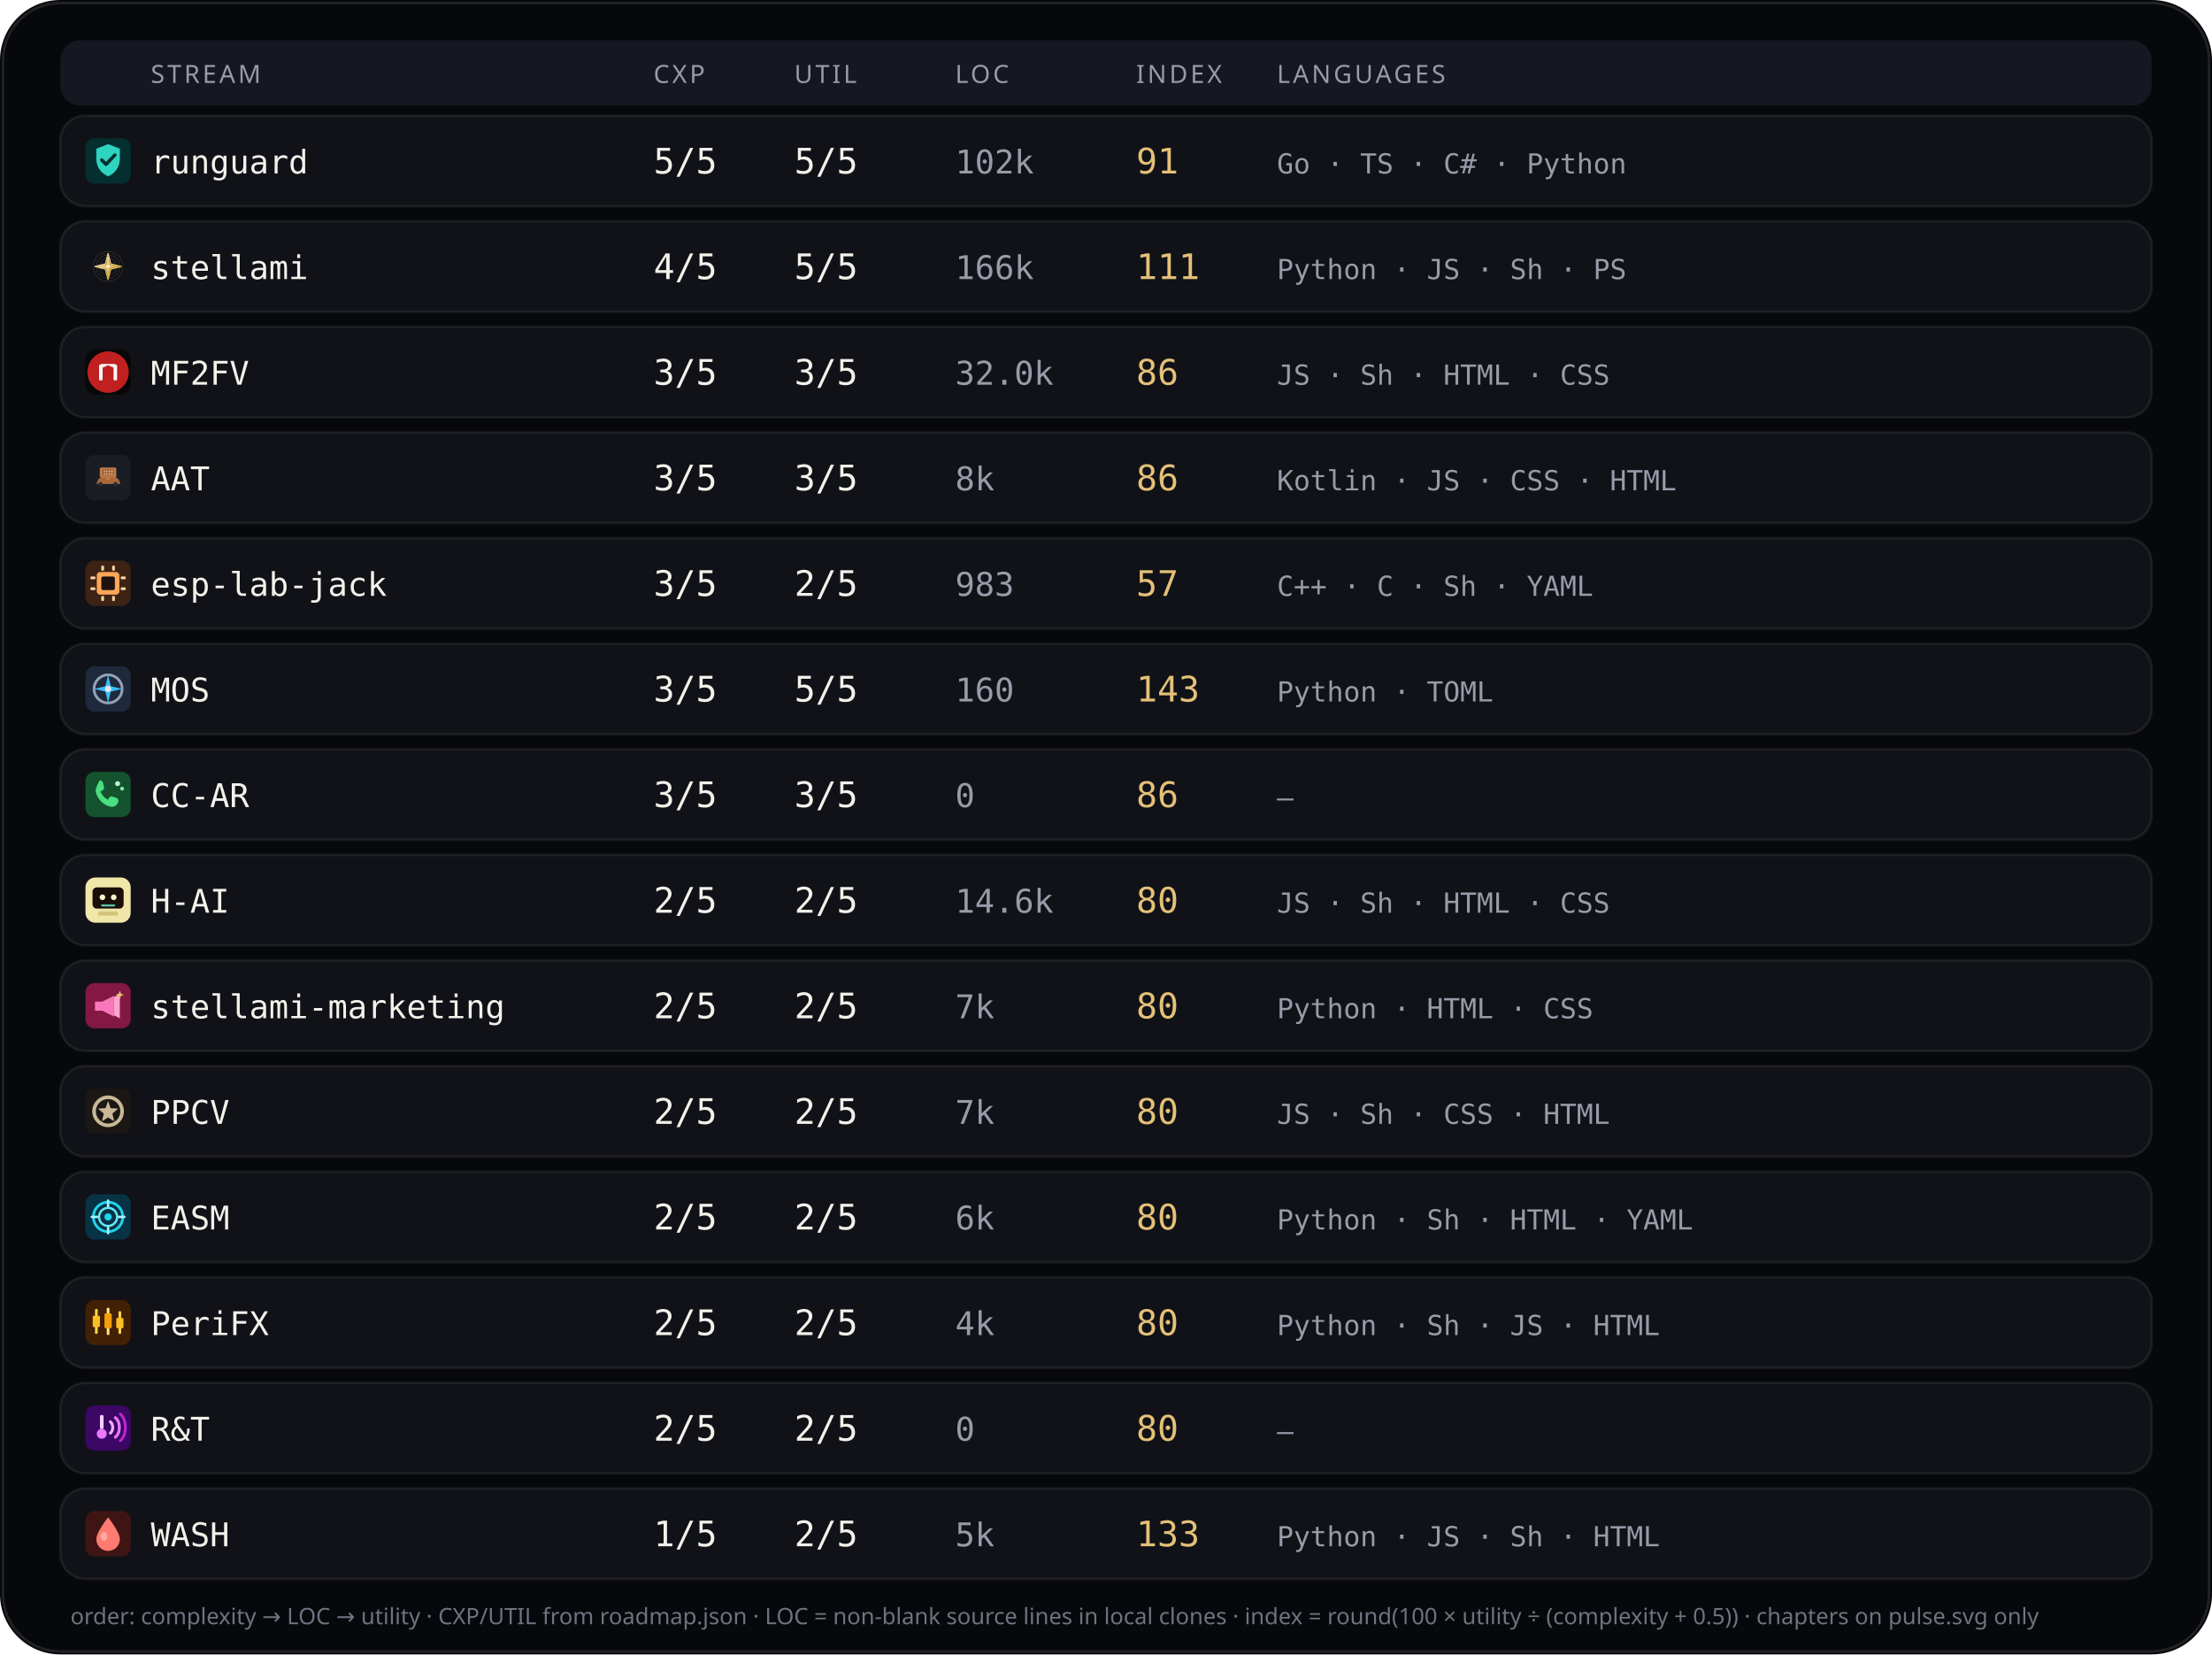
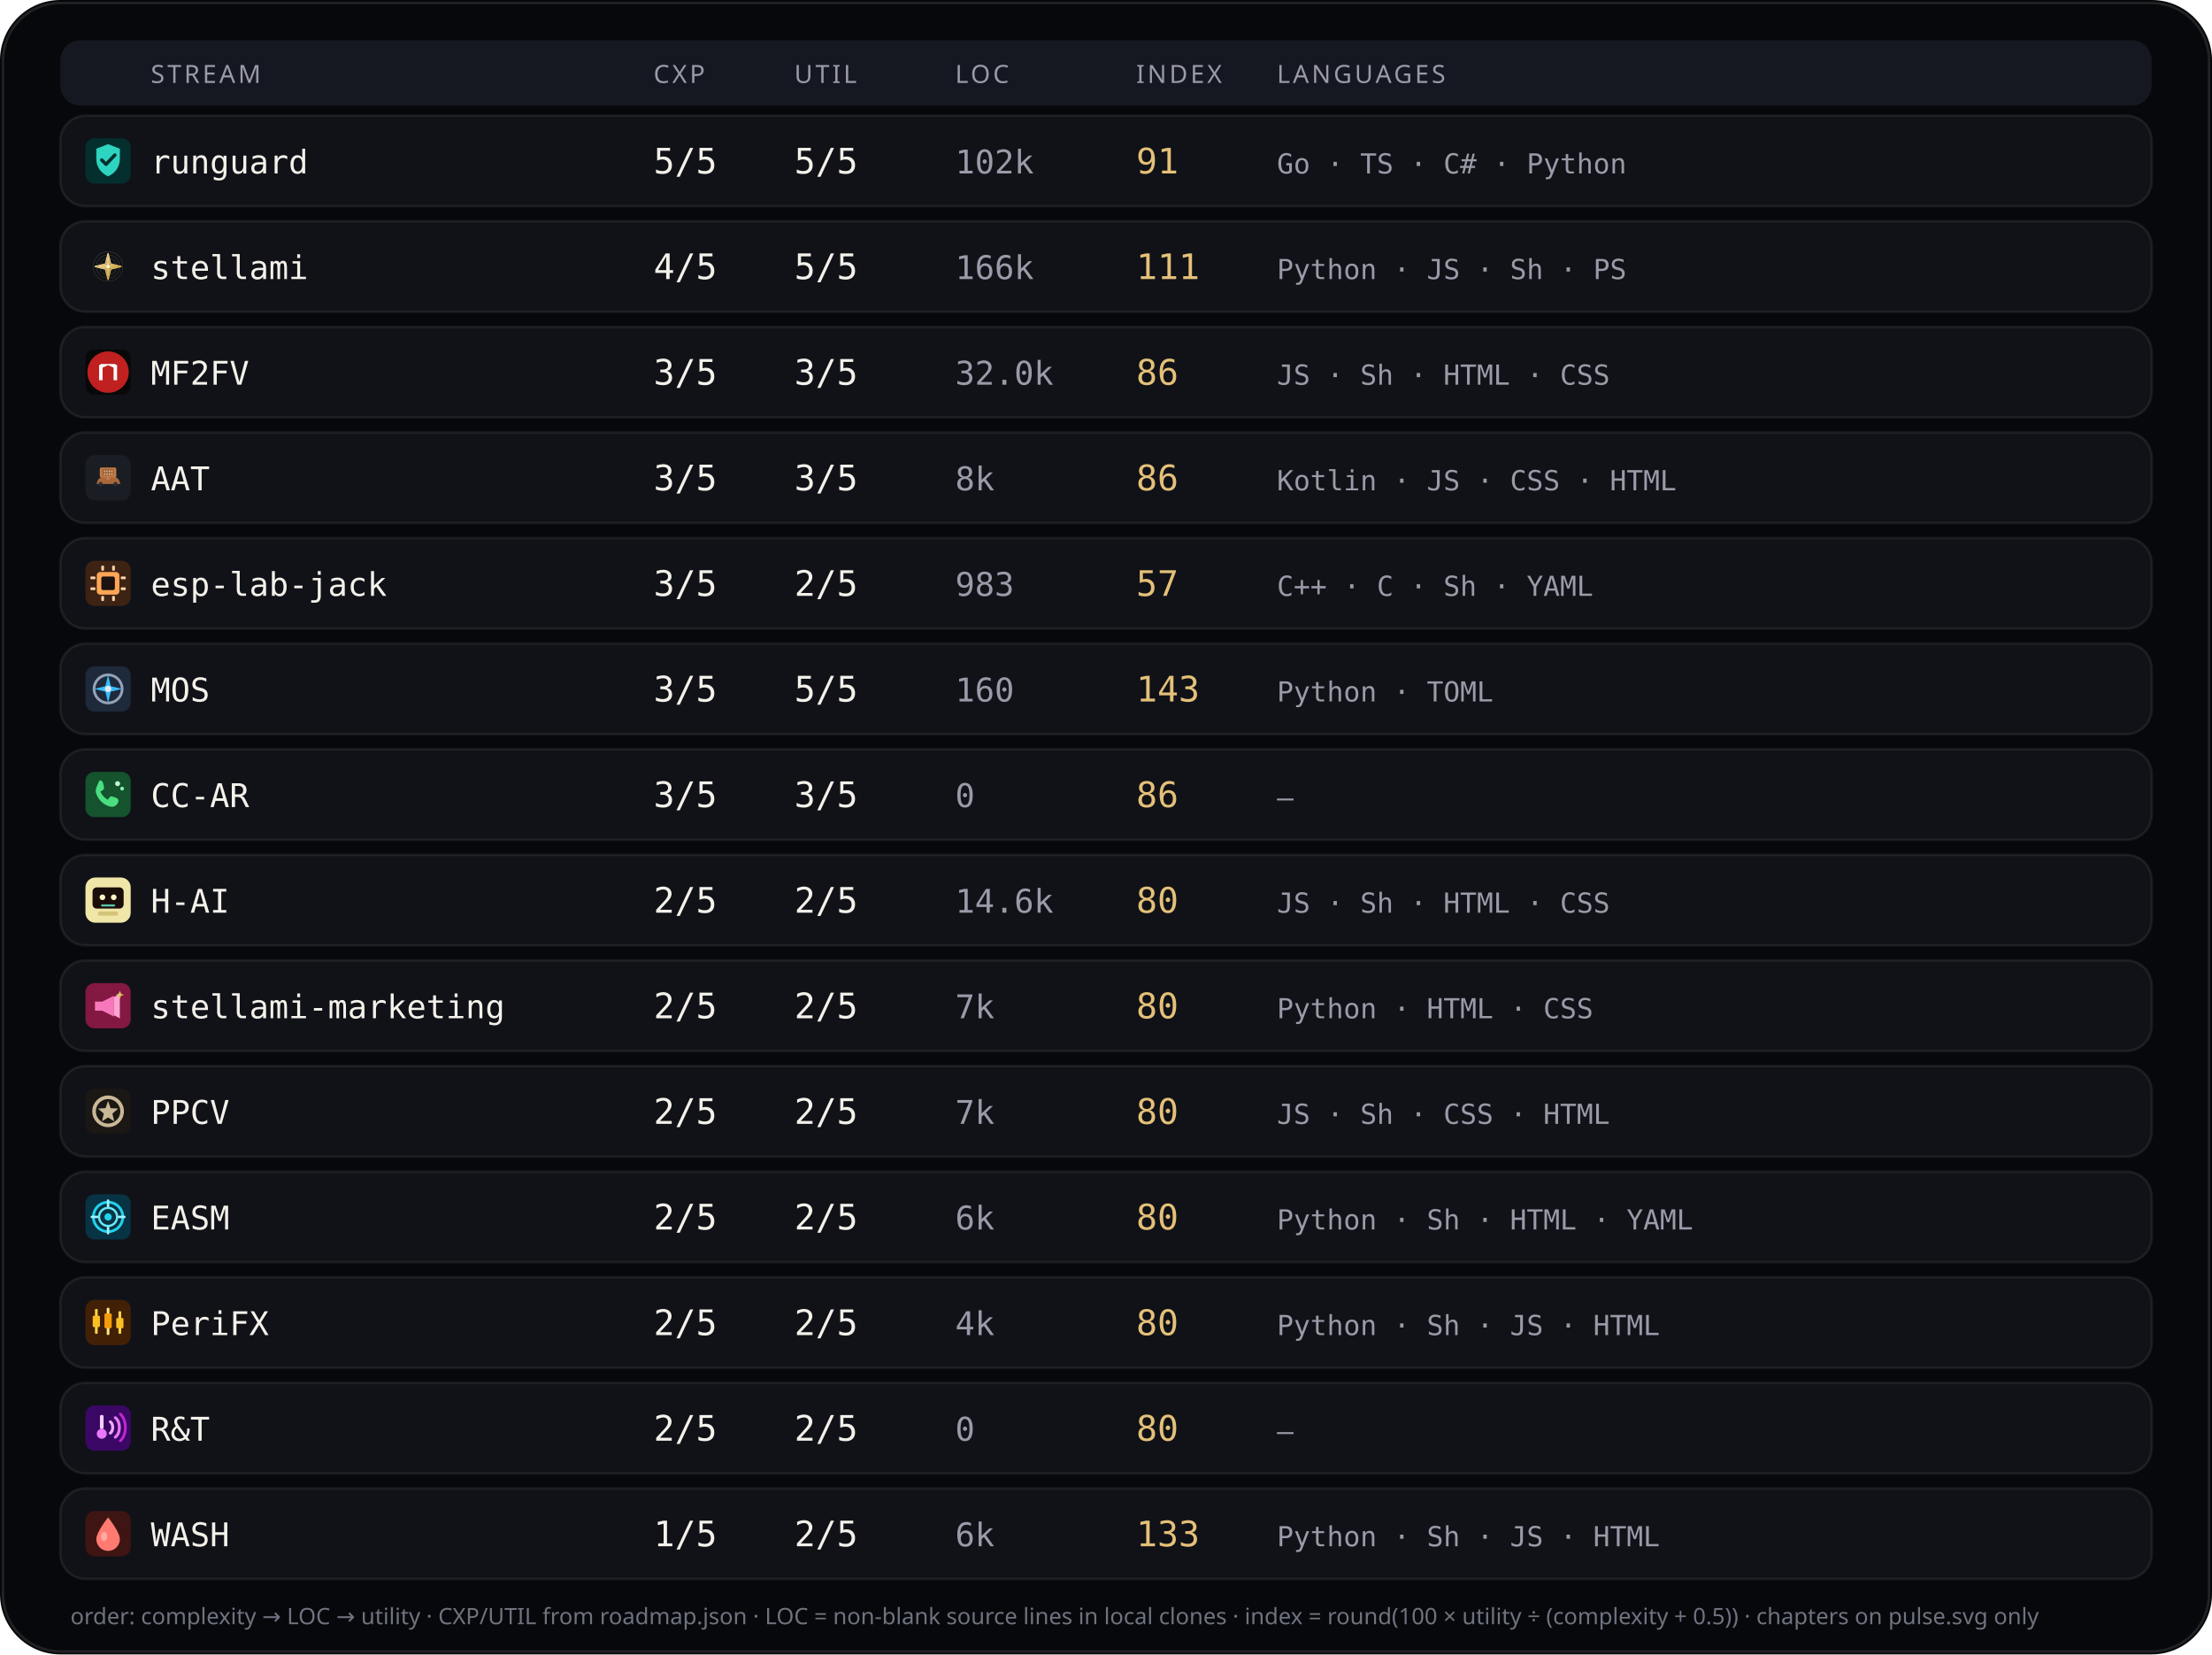
<svg xmlns="http://www.w3.org/2000/svg" viewBox="0 0 880 658" width="880" height="658" role="img" aria-label="Stream complexity utility languages">
  <rect width="880" height="658" rx="24" fill="#07080b" />
  <rect x="1.2" y="1.2" width="877.6" height="655.6" rx="22.8" fill="none" stroke="rgba(232,228,214,0.12)" />
  <rect x="24" y="16" width="832" height="26" rx="8" fill="#151820" />
  <text x="60" y="33" fill="#9a9aa8" font-size="10" font-family="ui-sans-serif, system-ui, sans-serif" letter-spacing="1.1">STREAM</text>
  <text x="260" y="33" fill="#9a9aa8" font-size="10" font-family="ui-sans-serif, system-ui, sans-serif" letter-spacing="1.1">CXP</text>
  <text x="316" y="33" fill="#9a9aa8" font-size="10" font-family="ui-sans-serif, system-ui, sans-serif" letter-spacing="1.1">UTIL</text>
  <text x="380" y="33" fill="#9a9aa8" font-size="10" font-family="ui-sans-serif, system-ui, sans-serif" letter-spacing="1.1">LOC</text>
  <text x="452" y="33" fill="#9a9aa8" font-size="10" font-family="ui-sans-serif, system-ui, sans-serif" letter-spacing="1.1">INDEX</text>
  <text x="508" y="33" fill="#9a9aa8" font-size="10" font-family="ui-sans-serif, system-ui, sans-serif" letter-spacing="1.1">LANGUAGES</text>
  <rect x="24" y="46" width="832" height="36" rx="10" fill="#101218" stroke="rgba(232,228,214,0.08)" />
  <g id="stream_logo_runguard" class="stream_logo" data-stream="runguard" transform="translate(34.0,55.0) scale(0.9)" opacity="1.0">
    <rect width="20" height="20" rx="4" fill="#042f2e" />
    <path fill="#2dd4bf" d="M10 2.6 L15.2 4.6 V9.2 C15.2 12.8 12.9 15.6 10 16.8 C7.1 15.6 4.8 12.8 4.8 9.2 V4.6 Z" />
    <path fill="none" stroke="#042f2e" stroke-width="1.5" stroke-linecap="round" stroke-linejoin="round" d="M7.2 9.6 L9.1 11.5 L13 7.4" />
  </g>
  <use class="stream_logo" data-stream="runguard" href="#stream_logo_runguard" x="34.0" y="55.0" width="18" height="18" opacity="0" />
  <text x="60" y="69" fill="#f4f1ea" font-size="13" font-family="ui-monospace, SFMono-Regular, monospace">runguard</text>
  <text x="260" y="69" fill="#f4f1ea" font-size="14" font-family="ui-monospace, SFMono-Regular, monospace">5/5</text>
  <text x="316" y="69" fill="#f4f1ea" font-size="14" font-family="ui-monospace, SFMono-Regular, monospace">5/5</text>
  <text x="380" y="69" fill="#9a9aa8" font-size="13" font-family="ui-monospace, SFMono-Regular, monospace">102k</text>
  <text x="452" y="69" fill="#e4c078" font-size="14" font-family="ui-monospace, SFMono-Regular, monospace">91</text>
  <text x="508" y="69" fill="#9a9aa8" font-size="11" font-family="ui-monospace, SFMono-Regular, monospace">Go · TS · C# · Python</text>
  <rect x="24" y="88" width="832" height="36" rx="10" fill="#101218" stroke="rgba(232,228,214,0.08)" />
  <g id="stream_logo_stellami" class="stream_logo" data-stream="stellami" transform="translate(34.0,97.0) scale(0.9)" opacity="1.0">
    <g transform="translate(-0 -0) scale(0.0390625 0.0390625)">
      <defs>
        <linearGradient id="stream_logo_stellami-gold" x1="0%" y1="0%" x2="100%" y2="100%">
          <stop offset="0%" stop-color="#f5e6a8" />
          <stop offset="45%" stop-color="#e8c57a" />
          <stop offset="100%" stop-color="#c9a227" />
        </linearGradient>
        <filter id="stream_logo_stellami-glow" x="-40%" y="-40%" width="180%" height="180%">
          <feGaussianBlur stdDeviation="6" result="b" />
          <feMerge>
            <feMergeNode in="b" />
            <feMergeNode in="SourceGraphic" />
          </feMerge>
        </filter>
      </defs>
      <g fill="none" stroke="url(#stream_logo_stellami-gold)" stroke-width="2.2" opacity=".55">
        <circle cx="256" cy="256" r="168" />
        <circle cx="256" cy="256" r="132" />
        <circle cx="256" cy="256" r="96" />
      </g>
      <g stroke="url(#stream_logo_stellami-gold)" stroke-width="1.4" opacity=".35">
        <line x1="256" y1="88" x2="256" y2="424" />
        <line x1="88" y1="256" x2="424" y2="256" />
      </g>
      <g filter="url(#stream_logo_stellami-glow)" stroke="url(#stream_logo_stellami-gold)" stroke-width="10" stroke-linecap="round" stroke-linejoin="round">
        <path d="M256 108 L286 226 L404 256 L286 286 L256 404 L226 286 L108 256 L226 226 Z" fill="none" />
        <path d="M256 148 L272 236 L360 256 L272 276 L256 364 L240 276 L152 256 L240 236 Z" fill="url(#stream_logo_stellami-gold)" opacity=".92" />
      </g>
      <circle cx="256" cy="256" r="18" fill="#fff8e8" opacity=".95" />
    </g>
  </g>
  <use class="stream_logo" data-stream="stellami" href="#stream_logo_stellami" x="34.0" y="97.0" width="18" height="18" opacity="0" />
  <text x="60" y="111" fill="#f4f1ea" font-size="13" font-family="ui-monospace, SFMono-Regular, monospace">stellami</text>
  <text x="260" y="111" fill="#f4f1ea" font-size="14" font-family="ui-monospace, SFMono-Regular, monospace">4/5</text>
  <text x="316" y="111" fill="#f4f1ea" font-size="14" font-family="ui-monospace, SFMono-Regular, monospace">5/5</text>
  <text x="380" y="111" fill="#9a9aa8" font-size="13" font-family="ui-monospace, SFMono-Regular, monospace">166k</text>
  <text x="452" y="111" fill="#e4c078" font-size="14" font-family="ui-monospace, SFMono-Regular, monospace">111</text>
  <text x="508" y="111" fill="#9a9aa8" font-size="11" font-family="ui-monospace, SFMono-Regular, monospace">Python · JS · Sh · PS</text>
  <rect x="24" y="130" width="832" height="36" rx="10" fill="#101218" stroke="rgba(232,228,214,0.08)" />
  <g id="stream_logo_mf2fv" class="stream_logo" data-stream="mf2fv" transform="translate(34.0,139.0) scale(0.9)" opacity="1.0">
    <rect width="20" height="20" rx="4" fill="#080808" />
    <circle cx="10" cy="10" r="9.15" fill="#c02020" />
    <path fill="#f8f8f8" d="M 6.016 13.594 L 6.016 6.953 L 7.031 6.406 L 12.969 6.406 L 13.984 6.953 L 13.984 13.594 L 12.422 13.594 L 12.422 8.008 L 10.000 6.953 L 7.578 8.008 L 7.578 13.594 Z" />
  </g>
  <use class="stream_logo" data-stream="mf2fv" href="#stream_logo_mf2fv" x="34.0" y="139.0" width="18" height="18" opacity="0" />
  <text x="60" y="153" fill="#f4f1ea" font-size="13" font-family="ui-monospace, SFMono-Regular, monospace">MF2FV</text>
  <text x="260" y="153" fill="#f4f1ea" font-size="14" font-family="ui-monospace, SFMono-Regular, monospace">3/5</text>
  <text x="316" y="153" fill="#f4f1ea" font-size="14" font-family="ui-monospace, SFMono-Regular, monospace">3/5</text>
  <text x="380" y="153" fill="#9a9aa8" font-size="13" font-family="ui-monospace, SFMono-Regular, monospace">32.0k</text>
  <text x="452" y="153" fill="#e4c078" font-size="14" font-family="ui-monospace, SFMono-Regular, monospace">86</text>
  <text x="508" y="153" fill="#9a9aa8" font-size="11" font-family="ui-monospace, SFMono-Regular, monospace">JS · Sh · HTML · CSS</text>
  <rect x="24" y="172" width="832" height="36" rx="10" fill="#101218" stroke="rgba(232,228,214,0.08)" />
  <g id="stream_logo_aat" class="stream_logo" data-stream="aat" transform="translate(34.0,181.0) scale(0.9)" opacity="1.0">
    <rect width="20" height="20" rx="4" fill="#1A1D23" />
    <g transform="translate(0.15 0.4) scale(0.182)">
      <path fill="#A8683A" d="M28,62 C30,54 38,50 48,49 L62,49 C72,50 80,54 82,62 L84,68 L26,68 Z" />
      <path fill="#8F5830" d="M40,50 L46,42 L60,42 L66,50 Z" />
      <path fill="#2A2E36" d="M36,68m-5,0a5,5 0,1,1 10,0a5,5 0,1,1 -10,0" />
      <path fill="#2A2E36" d="M72,68m-5,0a5,5 0,1,1 10,0a5,5 0,1,1 -10,0" />
      <path fill="#C47B4A" d="M38,28 L70,28 Q74,28 74,32 L74,48 Q74,52 70,52 L38,52 Q34,52 34,48 L34,32 Q34,28 38,28 Z" />
      <path fill="#9A5F35" d="M40,32h28v16H40z" />
      <path fill="#E8C4A0" d="M44,35h3v4h-3z" />
      <path fill="#E8C4A0" d="M50,35h3v4h-3z" />
      <path fill="#E8C4A0" d="M56,35h3v4h-3z" />
      <path fill="#E8C4A0" d="M62,35h3v4h-3z" />
      <path fill="#E8C4A0" d="M44,42h3v4h-3z" />
      <path fill="#E8C4A0" d="M50,42h3v4h-3z" />
      <path fill="#E8C4A0" d="M56,42h3v4h-3z" />
      <path fill="#E8C4A0" d="M62,42h3v4h-3z" />
      <path fill="#C47B4A" d="M50,52h8v6h-8z" />
    </g>
  </g>
  <use class="stream_logo" data-stream="aat" href="#stream_logo_aat" x="34.0" y="181.0" width="18" height="18" opacity="0" />
  <text x="60" y="195" fill="#f4f1ea" font-size="13" font-family="ui-monospace, SFMono-Regular, monospace">AAT</text>
  <text x="260" y="195" fill="#f4f1ea" font-size="14" font-family="ui-monospace, SFMono-Regular, monospace">3/5</text>
  <text x="316" y="195" fill="#f4f1ea" font-size="14" font-family="ui-monospace, SFMono-Regular, monospace">3/5</text>
  <text x="380" y="195" fill="#9a9aa8" font-size="13" font-family="ui-monospace, SFMono-Regular, monospace">8k</text>
  <text x="452" y="195" fill="#e4c078" font-size="14" font-family="ui-monospace, SFMono-Regular, monospace">86</text>
  <text x="508" y="195" fill="#9a9aa8" font-size="11" font-family="ui-monospace, SFMono-Regular, monospace">Kotlin · JS · CSS · HTML</text>
  <rect x="24" y="214" width="832" height="36" rx="10" fill="#101218" stroke="rgba(232,228,214,0.08)" />
  <g id="stream_logo_esp-lab-jack" class="stream_logo" data-stream="esp-lab-jack" transform="translate(34.0,223.0) scale(0.9)" opacity="1.0">
    <rect width="20" height="20" rx="4" fill="#3d2314" />
    <rect x="5" y="5" width="10" height="10" rx="1.5" fill="#ffa657" />
    <rect x="7" y="7" width="6" height="6" rx="0.8" fill="#1c1210" />
    <rect x="2.2" y="7" width="2.2" height="1.2" rx="0.3" fill="#ffd4a8" />
    <rect x="2.2" y="11.8" width="2.2" height="1.2" rx="0.3" fill="#ffd4a8" />
    <rect x="15.6" y="7" width="2.2" height="1.2" rx="0.3" fill="#ffd4a8" />
    <rect x="15.6" y="11.8" width="2.2" height="1.2" rx="0.3" fill="#ffd4a8" />
    <rect x="7" y="2.2" width="1.2" height="2.2" rx="0.3" fill="#ffd4a8" />
    <rect x="11.8" y="2.2" width="1.2" height="2.2" rx="0.3" fill="#ffd4a8" />
    <rect x="7" y="15.6" width="1.2" height="2.2" rx="0.3" fill="#ffd4a8" />
    <rect x="11.8" y="15.6" width="1.2" height="2.2" rx="0.3" fill="#ffd4a8" />
  </g>
  <use class="stream_logo" data-stream="esp-lab-jack" href="#stream_logo_esp-lab-jack" x="34.0" y="223.0" width="18" height="18" opacity="0" />
  <text x="60" y="237" fill="#f4f1ea" font-size="13" font-family="ui-monospace, SFMono-Regular, monospace">esp-lab-jack</text>
  <text x="260" y="237" fill="#f4f1ea" font-size="14" font-family="ui-monospace, SFMono-Regular, monospace">3/5</text>
  <text x="316" y="237" fill="#f4f1ea" font-size="14" font-family="ui-monospace, SFMono-Regular, monospace">2/5</text>
  <text x="380" y="237" fill="#9a9aa8" font-size="13" font-family="ui-monospace, SFMono-Regular, monospace">983</text>
  <text x="452" y="237" fill="#e4c078" font-size="14" font-family="ui-monospace, SFMono-Regular, monospace">57</text>
  <text x="508" y="237" fill="#9a9aa8" font-size="11" font-family="ui-monospace, SFMono-Regular, monospace">C++ · C · Sh · YAML</text>
  <rect x="24" y="256" width="832" height="36" rx="10" fill="#101218" stroke="rgba(232,228,214,0.08)" />
  <g id="stream_logo_mos" class="stream_logo" data-stream="mos" transform="translate(34.0,265.0) scale(0.9)" opacity="1.0">
    <rect width="20" height="20" rx="4" fill="#1e293b" />
    <circle cx="10" cy="10" r="6.2" fill="none" stroke="#94a3b8" stroke-width="1.2" />
    <path d="M10 3.8 L11.2 8.8 L16.2 10 L11.2 11.2 L10 16.2 L8.8 11.2 L3.8 10 L8.8 8.8 Z" fill="#38bdf8" />
    <circle cx="10" cy="10" r="1.4" fill="#e2e8f0" />
  </g>
  <use class="stream_logo" data-stream="mos" href="#stream_logo_mos" x="34.0" y="265.0" width="18" height="18" opacity="0" />
  <text x="60" y="279" fill="#f4f1ea" font-size="13" font-family="ui-monospace, SFMono-Regular, monospace">MOS</text>
  <text x="260" y="279" fill="#f4f1ea" font-size="14" font-family="ui-monospace, SFMono-Regular, monospace">3/5</text>
  <text x="316" y="279" fill="#f4f1ea" font-size="14" font-family="ui-monospace, SFMono-Regular, monospace">5/5</text>
  <text x="380" y="279" fill="#9a9aa8" font-size="13" font-family="ui-monospace, SFMono-Regular, monospace">160</text>
  <text x="452" y="279" fill="#e4c078" font-size="14" font-family="ui-monospace, SFMono-Regular, monospace">143</text>
  <text x="508" y="279" fill="#9a9aa8" font-size="11" font-family="ui-monospace, SFMono-Regular, monospace">Python · TOML</text>
  <rect x="24" y="298" width="832" height="36" rx="10" fill="#101218" stroke="rgba(232,228,214,0.08)" />
  <g id="stream_logo_cc-ar" class="stream_logo" data-stream="cc-ar" transform="translate(34.0,307.0) scale(0.9)" opacity="1.0">
    <rect width="20" height="20" rx="4" fill="#14532d" />
    <path fill="#4ade80" d="M6.2 3.8 C7 3.6 7.6 4.2 7.8 5 L8.2 6.8 C8.3 7.4 8.1 7.8 7.6 8.1 L6.6 8.7 C7.2 10.2 8.4 11.5 9.9 12.3 L10.6 11.3 C10.9 10.8 11.4 10.7 11.9 10.9 L13.7 11.5 C14.4 11.8 14.8 12.5 14.5 13.3 C14.1 14.6 12.8 15.6 11.3 15.4 C8.2 14.9 5.4 12.2 4.6 9.1 C4.3 7.6 5.1 6.1 6.2 3.8 Z" />
    <circle cx="14.2" cy="5.2" r="1.1" fill="#bbf7d0" />
    <circle cx="16.2" cy="7.4" r="0.85" fill="#86efac" />
  </g>
  <use class="stream_logo" data-stream="cc-ar" href="#stream_logo_cc-ar" x="34.0" y="307.0" width="18" height="18" opacity="0" />
  <text x="60" y="321" fill="#f4f1ea" font-size="13" font-family="ui-monospace, SFMono-Regular, monospace">CC-AR</text>
  <text x="260" y="321" fill="#f4f1ea" font-size="14" font-family="ui-monospace, SFMono-Regular, monospace">3/5</text>
  <text x="316" y="321" fill="#f4f1ea" font-size="14" font-family="ui-monospace, SFMono-Regular, monospace">3/5</text>
  <text x="380" y="321" fill="#9a9aa8" font-size="13" font-family="ui-monospace, SFMono-Regular, monospace">0</text>
  <text x="452" y="321" fill="#e4c078" font-size="14" font-family="ui-monospace, SFMono-Regular, monospace">86</text>
  <text x="508" y="321" fill="#9a9aa8" font-size="11" font-family="ui-monospace, SFMono-Regular, monospace">—</text>
  <rect x="24" y="340" width="832" height="36" rx="10" fill="#101218" stroke="rgba(232,228,214,0.08)" />
  <g id="stream_logo_ccdpc" class="stream_logo" data-stream="ccdpc" transform="translate(34.0,349.0) scale(0.9)" opacity="1.0">
    <g transform="translate(-0 -0) scale(0.3125 0.3125)">
      <rect width="64" height="64" rx="14" fill="#f0e6a8" />
      <rect x="10" y="14" width="44" height="30" rx="6" fill="#1a0e0a" />
      <circle cx="24" cy="28" r="4" fill="#fff6c8" />
      <circle cx="40" cy="28" r="4" fill="#fff6c8" />
      <rect x="22" y="38" width="20" height="3" rx="1.5" fill="#5bc4a8" />
      <rect x="18" y="48" width="28" height="6" rx="2" fill="#d4c478" />
    </g>
  </g>
  <use class="stream_logo" data-stream="ccdpc" href="#stream_logo_ccdpc" x="34.0" y="349.0" width="18" height="18" opacity="0" />
  <text x="60" y="363" fill="#f4f1ea" font-size="13" font-family="ui-monospace, SFMono-Regular, monospace">H-AI</text>
  <text x="260" y="363" fill="#f4f1ea" font-size="14" font-family="ui-monospace, SFMono-Regular, monospace">2/5</text>
  <text x="316" y="363" fill="#f4f1ea" font-size="14" font-family="ui-monospace, SFMono-Regular, monospace">2/5</text>
  <text x="380" y="363" fill="#9a9aa8" font-size="13" font-family="ui-monospace, SFMono-Regular, monospace">14.6k</text>
  <text x="452" y="363" fill="#e4c078" font-size="14" font-family="ui-monospace, SFMono-Regular, monospace">80</text>
  <text x="508" y="363" fill="#9a9aa8" font-size="11" font-family="ui-monospace, SFMono-Regular, monospace">JS · Sh · HTML · CSS</text>
  <rect x="24" y="382" width="832" height="36" rx="10" fill="#101218" stroke="rgba(232,228,214,0.08)" />
  <g id="stream_logo_stellami-marketing" class="stream_logo" data-stream="stellami-marketing" transform="translate(34.0,391.0) scale(0.9)" opacity="1.0">
    <defs>
      <linearGradient id="stream_logo_stellami-marketing-smkt-gold" x1="0%" y1="0%" x2="100%" y2="100%">
        <stop offset="0%" stop-color="#f5e6a8" />
        <stop offset="100%" stop-color="#c9a227" />
      </linearGradient>
    </defs>
    <rect width="20" height="20" rx="4" fill="#831843" />
    <path fill="#f778ba" d="M4.2 8.2h3.2l5.2-2.6v9.2l-5.2-2.6H4.2z" />
    <path fill="#fda4d0" d="M12.6 6.2l2.6-1.4v10.8l-2.6-1.4z" />
    <path fill="url(#stream_logo_stellami-marketing-smkt-gold)" d="M15.2 3.4 L15.7 4.7 L17 5.2 L15.7 5.7 L15.2 7 L14.7 5.7 L13.4 5.2 L14.7 4.7 Z" />
  </g>
  <use class="stream_logo" data-stream="stellami-marketing" href="#stream_logo_stellami-marketing" x="34.0" y="391.0" width="18" height="18" opacity="0" />
  <text x="60" y="405" fill="#f4f1ea" font-size="13" font-family="ui-monospace, SFMono-Regular, monospace">stellami-marketing</text>
  <text x="260" y="405" fill="#f4f1ea" font-size="14" font-family="ui-monospace, SFMono-Regular, monospace">2/5</text>
  <text x="316" y="405" fill="#f4f1ea" font-size="14" font-family="ui-monospace, SFMono-Regular, monospace">2/5</text>
  <text x="380" y="405" fill="#9a9aa8" font-size="13" font-family="ui-monospace, SFMono-Regular, monospace">7k</text>
  <text x="452" y="405" fill="#e4c078" font-size="14" font-family="ui-monospace, SFMono-Regular, monospace">80</text>
  <text x="508" y="405" fill="#9a9aa8" font-size="11" font-family="ui-monospace, SFMono-Regular, monospace">Python · HTML · CSS</text>
  <rect x="24" y="424" width="832" height="36" rx="10" fill="#101218" stroke="rgba(232,228,214,0.08)" />
  <g id="stream_logo_ppcv" class="stream_logo" data-stream="ppcv" transform="translate(34.0,433.0) scale(0.9)" opacity="1.0">
    <rect width="20" height="20" rx="4" fill="#1a1714" />
    <circle cx="10" cy="10" r="6.2" fill="none" stroke="#c9b896" stroke-width="1.6" />
    <path fill="#c9b896" d="M10 5.4 L11.1 8.6 L14.5 8.8 L11.9 11 L12.7 14.4 L10 12.7 L7.3 14.4 L8.1 11 L5.5 8.8 L8.9 8.6 Z" />
  </g>
  <use class="stream_logo" data-stream="ppcv" href="#stream_logo_ppcv" x="34.0" y="433.0" width="18" height="18" opacity="0" />
  <text x="60" y="447" fill="#f4f1ea" font-size="13" font-family="ui-monospace, SFMono-Regular, monospace">PPCV</text>
  <text x="260" y="447" fill="#f4f1ea" font-size="14" font-family="ui-monospace, SFMono-Regular, monospace">2/5</text>
  <text x="316" y="447" fill="#f4f1ea" font-size="14" font-family="ui-monospace, SFMono-Regular, monospace">2/5</text>
  <text x="380" y="447" fill="#9a9aa8" font-size="13" font-family="ui-monospace, SFMono-Regular, monospace">7k</text>
  <text x="452" y="447" fill="#e4c078" font-size="14" font-family="ui-monospace, SFMono-Regular, monospace">80</text>
  <text x="508" y="447" fill="#9a9aa8" font-size="11" font-family="ui-monospace, SFMono-Regular, monospace">JS · Sh · CSS · HTML</text>
  <rect x="24" y="466" width="832" height="36" rx="10" fill="#101218" stroke="rgba(232,228,214,0.08)" />
  <g id="stream_logo_easm" class="stream_logo" data-stream="easm" transform="translate(34.0,475.0) scale(0.9)" opacity="1.0">
    <rect width="20" height="20" rx="4" fill="#083344" />
    <circle cx="10" cy="10" r="6.5" fill="none" stroke="#22d3ee" stroke-width="1.2" />
    <circle cx="10" cy="10" r="4" fill="none" stroke="#67e8f9" stroke-width="1" />
    <circle cx="10" cy="10" r="1.6" fill="#22d3ee" />
    <path d="M10 2.8 V5.2 M10 14.8 V17.2 M2.8 10 H5.2 M14.8 10 H17.2" stroke="#a5f3fc" stroke-width="1.1" stroke-linecap="round" />
  </g>
  <use class="stream_logo" data-stream="easm" href="#stream_logo_easm" x="34.0" y="475.0" width="18" height="18" opacity="0" />
  <text x="60" y="489" fill="#f4f1ea" font-size="13" font-family="ui-monospace, SFMono-Regular, monospace">EASM</text>
  <text x="260" y="489" fill="#f4f1ea" font-size="14" font-family="ui-monospace, SFMono-Regular, monospace">2/5</text>
  <text x="316" y="489" fill="#f4f1ea" font-size="14" font-family="ui-monospace, SFMono-Regular, monospace">2/5</text>
  <text x="380" y="489" fill="#9a9aa8" font-size="13" font-family="ui-monospace, SFMono-Regular, monospace">6k</text>
  <text x="452" y="489" fill="#e4c078" font-size="14" font-family="ui-monospace, SFMono-Regular, monospace">80</text>
  <text x="508" y="489" fill="#9a9aa8" font-size="11" font-family="ui-monospace, SFMono-Regular, monospace">Python · Sh · HTML · YAML</text>
  <rect x="24" y="508" width="832" height="36" rx="10" fill="#101218" stroke="rgba(232,228,214,0.08)" />
  <g id="stream_logo_peri" class="stream_logo" data-stream="peri" transform="translate(34.0,517.0) scale(0.9)" opacity="1.0">
    <rect width="20" height="20" rx="4" fill="#422006" />
    <rect x="4.2" y="4" width="1.2" height="11" rx="0.4" fill="#fcd34d" />
    <rect x="3.2" y="7" width="3.2" height="5" rx="0.5" fill="#fbbf24" />
    <rect x="9.4" y="3.5" width="1.2" height="12" rx="0.4" fill="#fde68a" />
    <rect x="8.4" y="6" width="3.2" height="6.5" rx="0.5" fill="#f59e0b" />
    <rect x="14.6" y="5" width="1.2" height="10" rx="0.4" fill="#fcd34d" />
    <rect x="13.6" y="8" width="3.2" height="4.5" rx="0.5" fill="#fbbf24" />
  </g>
  <use class="stream_logo" data-stream="peri" href="#stream_logo_peri" x="34.0" y="517.0" width="18" height="18" opacity="0" />
  <text x="60" y="531" fill="#f4f1ea" font-size="13" font-family="ui-monospace, SFMono-Regular, monospace">PeriFX</text>
  <text x="260" y="531" fill="#f4f1ea" font-size="14" font-family="ui-monospace, SFMono-Regular, monospace">2/5</text>
  <text x="316" y="531" fill="#f4f1ea" font-size="14" font-family="ui-monospace, SFMono-Regular, monospace">2/5</text>
  <text x="380" y="531" fill="#9a9aa8" font-size="13" font-family="ui-monospace, SFMono-Regular, monospace">4k</text>
  <text x="452" y="531" fill="#e4c078" font-size="14" font-family="ui-monospace, SFMono-Regular, monospace">80</text>
  <text x="508" y="531" fill="#9a9aa8" font-size="11" font-family="ui-monospace, SFMono-Regular, monospace">Python · Sh · JS · HTML</text>
  <rect x="24" y="550" width="832" height="36" rx="10" fill="#101218" stroke="rgba(232,228,214,0.08)" />
  <g id="stream_logo_rt" class="stream_logo" data-stream="rt" transform="translate(34.0,559.0) scale(0.9)" opacity="1.0">
    <rect width="20" height="20" rx="4" fill="#3b0764" />
    <circle cx="7.2" cy="12.5" r="2.2" fill="#e879f9" />
    <rect x="6.4" y="4.2" width="1.6" height="6.2" rx="0.6" fill="#f5d0fe" />
    <path d="M11 7.2 C12.4 8.2 12.4 11.2 11 12.2" fill="none" stroke="#f0abfc" stroke-width="1.3" stroke-linecap="round" />
    <path d="M13.2 5.4 C15.6 7.2 15.6 12.2 13.2 14" fill="none" stroke="#e879f9" stroke-width="1.3" stroke-linecap="round" />
    <path d="M15.4 3.8 C18.4 6.4 18.4 13 15.4 15.6" fill="none" stroke="#c026d3" stroke-width="1.2" stroke-linecap="round" />
  </g>
  <use class="stream_logo" data-stream="rt" href="#stream_logo_rt" x="34.0" y="559.0" width="18" height="18" opacity="0" />
  <text x="60" y="573" fill="#f4f1ea" font-size="13" font-family="ui-monospace, SFMono-Regular, monospace">R&amp;T</text>
  <text x="260" y="573" fill="#f4f1ea" font-size="14" font-family="ui-monospace, SFMono-Regular, monospace">2/5</text>
  <text x="316" y="573" fill="#f4f1ea" font-size="14" font-family="ui-monospace, SFMono-Regular, monospace">2/5</text>
  <text x="380" y="573" fill="#9a9aa8" font-size="13" font-family="ui-monospace, SFMono-Regular, monospace">0</text>
  <text x="452" y="573" fill="#e4c078" font-size="14" font-family="ui-monospace, SFMono-Regular, monospace">80</text>
  <text x="508" y="573" fill="#9a9aa8" font-size="11" font-family="ui-monospace, SFMono-Regular, monospace">—</text>
  <rect x="24" y="592" width="832" height="36" rx="10" fill="#101218" stroke="rgba(232,228,214,0.08)" />
  <g id="stream_logo_wash" class="stream_logo" data-stream="wash" transform="translate(34.0,601.0) scale(0.9)" opacity="1.0">
    <rect width="20" height="20" rx="4" fill="#3f1513" />
    <path fill="#ff7b72" d="M10 2.8 C10 2.8 15.2 9.2 15.2 12.4 A5.2 5.2 0 0 1 4.8 12.4 C4.8 9.2 10 2.8 10 2.8 Z" />
    <ellipse cx="8.2" cy="11.2" rx="1.4" ry="2" fill="#ffd0cc" opacity=".55" />
  </g>
  <use class="stream_logo" data-stream="wash" href="#stream_logo_wash" x="34.0" y="601.0" width="18" height="18" opacity="0" />
  <text x="60" y="615" fill="#f4f1ea" font-size="13" font-family="ui-monospace, SFMono-Regular, monospace">WASH</text>
  <text x="260" y="615" fill="#f4f1ea" font-size="14" font-family="ui-monospace, SFMono-Regular, monospace">1/5</text>
  <text x="316" y="615" fill="#f4f1ea" font-size="14" font-family="ui-monospace, SFMono-Regular, monospace">2/5</text>
-   <text x="380" y="615" fill="#9a9aa8" font-size="13" font-family="ui-monospace, SFMono-Regular, monospace">5k</text>
+   <text x="380" y="615" fill="#9a9aa8" font-size="13" font-family="ui-monospace, SFMono-Regular, monospace">6k</text>
  <text x="452" y="615" fill="#e4c078" font-size="14" font-family="ui-monospace, SFMono-Regular, monospace">133</text>
-   <text x="508" y="615" fill="#9a9aa8" font-size="11" font-family="ui-monospace, SFMono-Regular, monospace">Python · JS · Sh · HTML</text>
+   <text x="508" y="615" fill="#9a9aa8" font-size="11" font-family="ui-monospace, SFMono-Regular, monospace">Python · Sh · JS · HTML</text>
  <text x="28" y="646" fill="#6f7380" font-size="9" font-family="ui-sans-serif, system-ui, sans-serif">order: complexity → LOC → utility · CXP/UTIL from roadmap.json · LOC = non-blank source lines in local clones · index = round(100 × utility ÷ (complexity + 0.5)) · chapters on pulse.svg only</text>
</svg>
